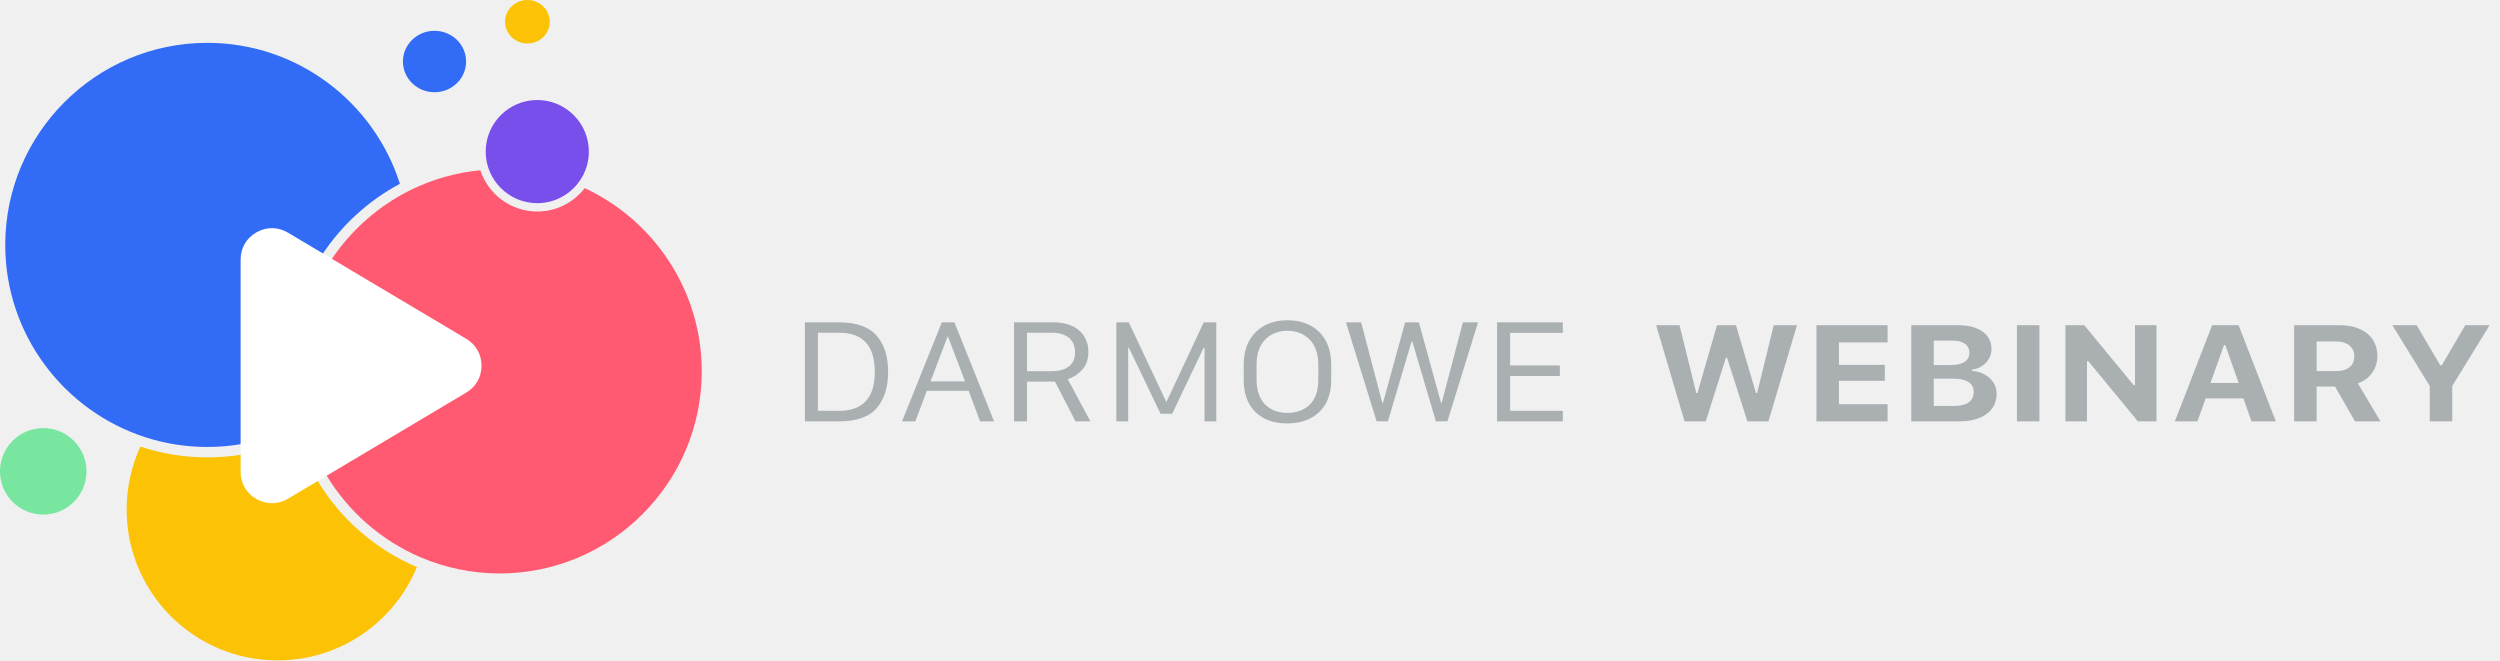
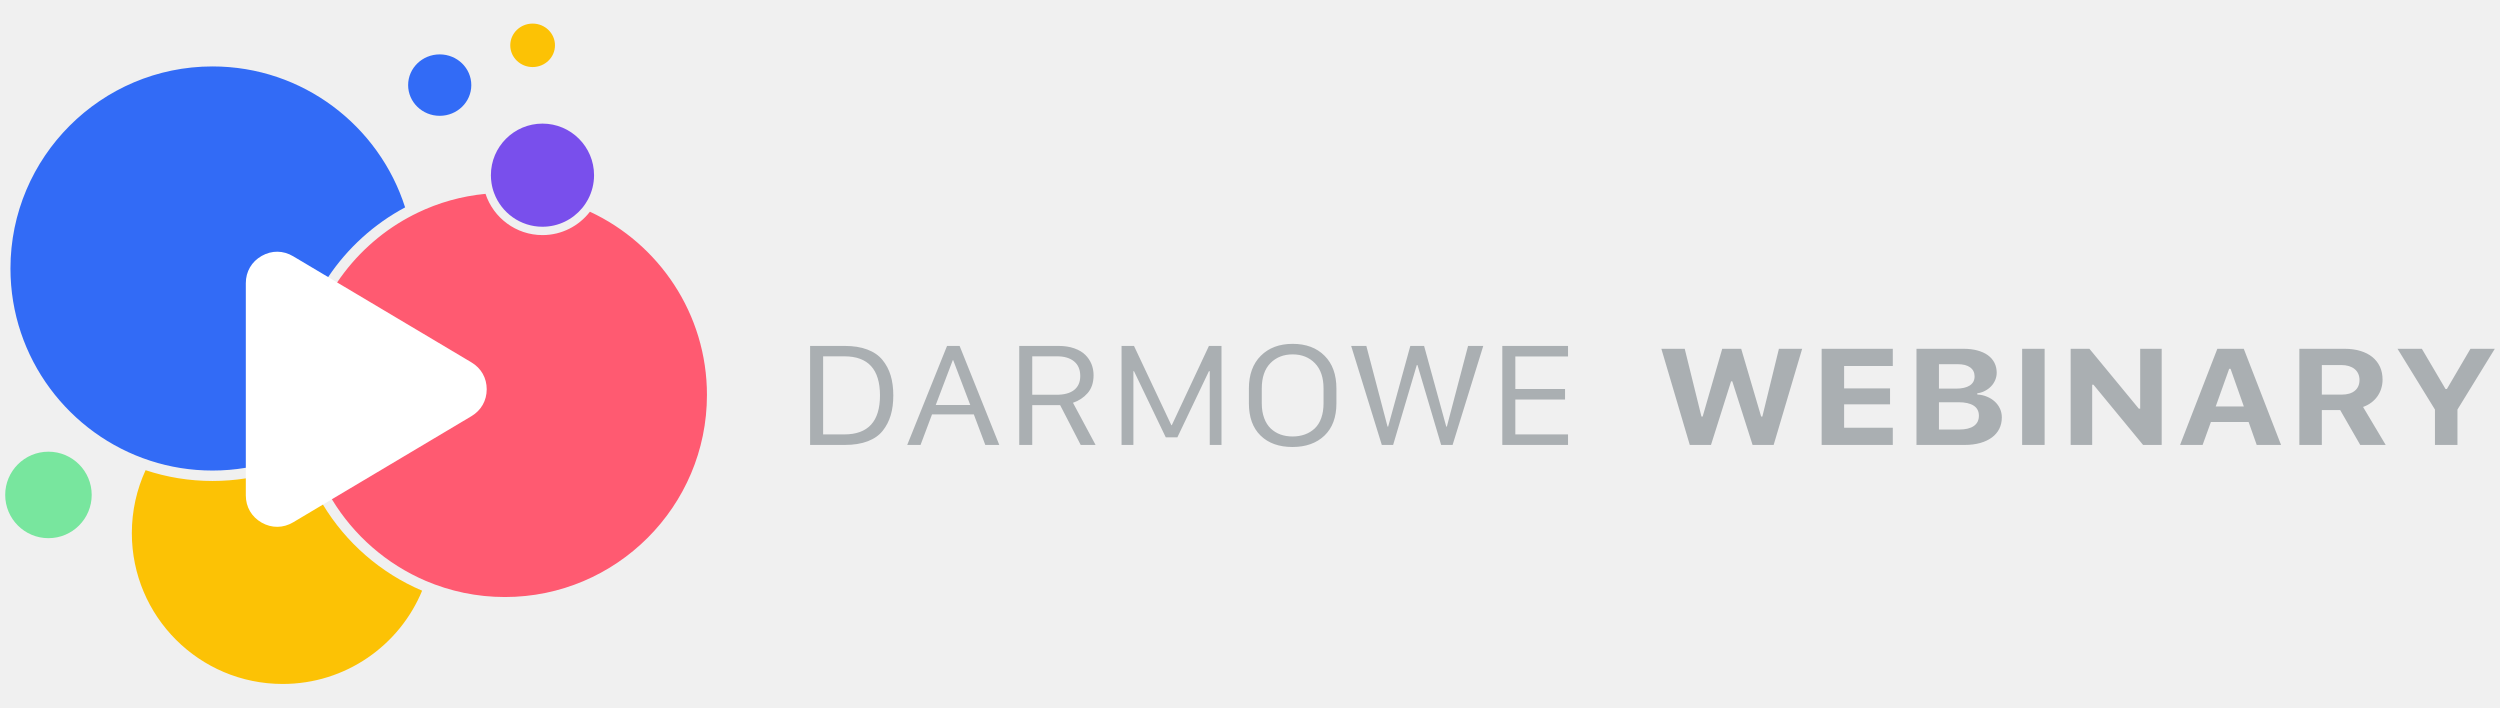
- <svg xmlns="http://www.w3.org/2000/svg" viewBox="0 0 159 42" fill="none">
-   <path fill-rule="evenodd" clip-rule="evenodd" d="M15.303 28.924C16.579 28.723 17.797 28.341 18.93 27.806C19.25 28.789 19.681 29.722 20.207 30.592C21.674 33.018 23.883 34.949 26.516 36.067C25.078 39.55 21.649 42 17.647 42C12.349 42 8.054 37.706 8.054 32.407C8.054 30.979 8.368 29.622 8.928 28.404C10.267 28.849 11.698 29.09 13.185 29.09C13.906 29.09 14.613 29.033 15.303 28.924V28.924Z" fill="#FCC205" />
-   <path fill-rule="evenodd" clip-rule="evenodd" d="M25.434 11.69C23.46 12.743 21.778 14.273 20.54 16.122C19.24 18.066 18.43 20.362 18.288 22.836C18.274 23.095 18.266 23.357 18.266 23.62C18.266 24.845 18.429 26.032 18.739 27.162C17.667 27.679 16.513 28.051 15.303 28.251C14.614 28.367 13.906 28.427 13.185 28.427C11.806 28.427 10.476 28.209 9.231 27.804C4.073 26.133 0.334 21.282 0.334 15.575C0.334 8.49 6.098 2.725 13.185 2.725C18.918 2.725 23.785 6.498 25.434 11.69Z" fill="#326BF6" />
-   <path fill-rule="evenodd" clip-rule="evenodd" d="M44.631 23.619C44.631 30.705 38.867 36.471 31.781 36.471C29.995 36.471 28.294 36.104 26.748 35.444C24.257 34.379 22.167 32.55 20.777 30.252C20.259 29.396 19.838 28.476 19.531 27.505C19.497 27.4 19.464 27.294 19.434 27.186C19.401 27.076 19.371 26.965 19.341 26.853C19.073 25.82 18.93 24.736 18.93 23.619C18.93 23.379 18.936 23.14 18.951 22.904C19.081 20.528 19.859 18.324 21.111 16.464C22.261 14.755 23.81 13.335 25.623 12.342C25.723 12.287 25.823 12.234 25.925 12.182C26.024 12.131 26.124 12.08 26.226 12.032C27.556 11.391 29.014 10.974 30.549 10.828C31.048 12.35 32.483 13.452 34.171 13.452C35.398 13.452 36.492 12.869 37.188 11.965C41.58 14.008 44.631 18.465 44.631 23.619V23.619Z" fill="#FF5A71" />
-   <path fill-rule="evenodd" clip-rule="evenodd" d="M27.635 1.959C28.745 1.959 29.644 2.834 29.644 3.913C29.644 4.992 28.745 5.866 27.635 5.866C26.526 5.866 25.626 4.992 25.626 3.913C25.626 2.834 26.526 1.959 27.635 1.959V1.959Z" fill="#326BF6" />
-   <path fill-rule="evenodd" clip-rule="evenodd" d="M33.544 0C34.33 0 34.966 0.619 34.966 1.383C34.966 2.146 34.33 2.765 33.544 2.765C32.759 2.765 32.122 2.146 32.122 1.383C32.122 0.619 32.759 0 33.544 0V0Z" fill="#FCC205" />
-   <path fill-rule="evenodd" clip-rule="evenodd" d="M2.75 27.227C4.269 27.227 5.501 28.459 5.501 29.977C5.501 31.497 4.269 32.728 2.75 32.728C1.231 32.728 0 31.497 0 29.977C0 28.459 1.231 27.227 2.75 27.227Z" fill="#78E69E" />
-   <path fill-rule="evenodd" clip-rule="evenodd" d="M37.451 9.641C37.451 10.197 37.312 10.722 37.067 11.181C37.014 11.28 36.957 11.374 36.896 11.465C36.831 11.562 36.762 11.654 36.688 11.743C36.086 12.463 35.18 12.921 34.171 12.921C32.764 12.921 31.562 12.031 31.097 10.787C31.056 10.681 31.021 10.57 30.994 10.46C30.965 10.353 30.943 10.244 30.927 10.132C30.902 9.972 30.89 9.808 30.89 9.641C30.89 7.832 32.361 6.361 34.171 6.361C35.98 6.361 37.451 7.832 37.451 9.641Z" fill="#794FEC" />
-   <path fill-rule="evenodd" clip-rule="evenodd" d="M30.624 23.258C30.624 23.979 30.273 24.599 29.652 24.969L25.759 27.287L20.777 30.252L20.487 30.425L20.207 30.592L18.314 31.72C17.681 32.095 16.95 32.103 16.311 31.739C15.671 31.376 15.303 30.744 15.303 30.008V16.509C15.303 15.773 15.671 15.141 16.311 14.777C16.951 14.413 17.681 14.42 18.314 14.797L20.541 16.122L20.822 16.291L21.111 16.464L25.543 19.101L25.84 19.277L26.132 19.451L29.652 21.547C30.273 21.916 30.624 22.536 30.624 23.258V23.258Z" fill="white" />
-   <path d="M52.02 21.162V26.128H53.369C54.881 26.128 55.636 25.302 55.636 23.649C55.636 21.991 54.881 21.162 53.369 21.162H52.02ZM51.192 20.501H53.397C53.95 20.501 54.428 20.577 54.832 20.73C55.236 20.882 55.556 21.102 55.793 21.391C56.029 21.679 56.203 22.009 56.316 22.382C56.427 22.755 56.483 23.178 56.483 23.649C56.483 24.118 56.429 24.537 56.32 24.906C56.212 25.275 56.042 25.604 55.812 25.895C55.581 26.186 55.263 26.41 54.856 26.565C54.449 26.72 53.962 26.798 53.397 26.798H51.192V20.501ZM60.294 21.408H60.266L59.182 24.259H61.378L60.294 21.408ZM58.216 26.798H57.369L59.901 20.501H60.701L63.224 26.798H62.334L61.605 24.857H58.945L58.216 26.798ZM65.32 23.607H66.859C67.358 23.607 67.735 23.504 67.99 23.298C68.246 23.091 68.373 22.798 68.373 22.416C68.373 22.009 68.243 21.699 67.981 21.484C67.719 21.269 67.358 21.162 66.897 21.162H65.32V23.607ZM66.996 20.501C67.368 20.501 67.701 20.552 67.995 20.655C68.288 20.759 68.522 20.897 68.695 21.071C68.869 21.244 69 21.44 69.088 21.657C69.177 21.875 69.221 22.11 69.221 22.361C69.221 22.833 69.095 23.213 68.842 23.501C68.59 23.789 68.279 23.994 67.91 24.116L69.349 26.798H68.402L67.096 24.268H65.32V26.798H64.492V20.501H66.996ZM71.753 26.798H71.001V20.501H71.791L74.167 25.543H74.195L76.557 20.501H77.357V26.798H76.609V22.107H76.557L74.55 26.315H73.812L71.791 22.107H71.753V26.798ZM79.918 23.209V24.154C79.918 24.504 79.969 24.816 80.069 25.09C80.17 25.364 80.31 25.585 80.489 25.753C80.666 25.922 80.872 26.048 81.104 26.133C81.336 26.217 81.594 26.26 81.878 26.26C82.158 26.26 82.417 26.217 82.654 26.133C82.89 26.048 83.1 25.922 83.281 25.753C83.462 25.585 83.602 25.364 83.7 25.09C83.798 24.816 83.846 24.504 83.846 24.154V23.209C83.846 22.514 83.664 21.978 83.3 21.603C82.936 21.227 82.461 21.039 81.878 21.039C81.3 21.039 80.829 21.226 80.465 21.598C80.1 21.971 79.918 22.508 79.918 23.209ZM79.099 24.154V23.209C79.099 22.327 79.351 21.634 79.856 21.128C80.361 20.622 81.038 20.369 81.885 20.369C82.732 20.369 83.407 20.621 83.91 21.124C84.414 21.627 84.665 22.322 84.665 23.209V24.154C84.665 25.035 84.412 25.718 83.906 26.203C83.399 26.687 82.72 26.929 81.868 26.929C81.013 26.929 80.338 26.687 79.843 26.203C79.347 25.718 79.099 25.035 79.099 24.154ZM88.272 26.798H87.552L85.603 20.501H86.568L87.917 25.633H87.955L89.365 20.501H90.241L91.652 25.633H91.689L93.039 20.501H94.004L92.054 26.798H91.325L89.82 21.717H89.777L88.272 26.798ZM99.395 26.128V26.798H95.216V20.501H99.395V21.17H96.044V23.242H99.206V23.912H96.044V26.128H99.395ZM108.488 26.798H107.139L105.331 20.683H106.818L107.881 24.993H107.958L109.202 20.683H110.409L111.678 24.993H111.754L112.809 20.683H114.286L112.474 26.798H111.134L109.842 22.751H109.766L108.488 26.798ZM120.051 26.798H115.527V20.683H120.051V21.776H116.956V23.204H119.876V24.217H116.956V25.705H120.051V26.798ZM124.26 25.819C124.672 25.819 124.987 25.744 125.203 25.594C125.419 25.445 125.527 25.226 125.527 24.938C125.527 24.655 125.416 24.442 125.194 24.298C124.971 24.154 124.649 24.082 124.227 24.082H122.986V25.819H124.26ZM122.986 23.217H124.061C124.448 23.217 124.744 23.15 124.948 23.016C125.152 22.882 125.253 22.69 125.253 22.442C125.253 22.196 125.161 22.005 124.974 21.867C124.788 21.73 124.522 21.662 124.178 21.662H122.986V23.217ZM121.557 26.798V20.683H124.543C124.874 20.683 125.171 20.718 125.432 20.789C125.695 20.86 125.917 20.961 126.098 21.092C126.279 21.223 126.418 21.383 126.514 21.571C126.611 21.759 126.659 21.971 126.659 22.209C126.659 22.37 126.628 22.524 126.564 22.673C126.501 22.821 126.415 22.953 126.303 23.069C126.193 23.185 126.062 23.282 125.911 23.361C125.76 23.44 125.597 23.491 125.423 23.514V23.59C125.651 23.604 125.859 23.651 126.051 23.732C126.241 23.812 126.406 23.917 126.545 24.046C126.683 24.174 126.792 24.324 126.869 24.495C126.946 24.666 126.985 24.85 126.985 25.048C126.985 25.316 126.931 25.558 126.822 25.775C126.714 25.991 126.557 26.174 126.351 26.325C126.146 26.477 125.897 26.593 125.606 26.675C125.313 26.757 124.986 26.798 124.623 26.798H121.557ZM128.277 20.683H129.708V26.798H128.277V20.683ZM131.363 26.798V20.683H132.557L135.699 24.493H135.785V20.683H137.152V26.798H135.969L132.816 22.971H132.732V26.798H131.363ZM140.588 24.353H142.378L141.532 21.954H141.445L140.588 24.353ZM142.681 25.34H140.282L139.755 26.798H138.322L140.692 20.683H142.374L144.744 26.798H143.196L142.681 25.34ZM147.339 23.598H148.593C148.955 23.598 149.237 23.517 149.435 23.353C149.634 23.189 149.734 22.959 149.734 22.662C149.734 22.518 149.706 22.387 149.654 22.27C149.599 22.153 149.522 22.053 149.423 21.971C149.325 21.89 149.202 21.827 149.059 21.782C148.916 21.739 148.756 21.717 148.579 21.717H147.339V23.598ZM147.339 26.798H145.908V20.683H148.777C149.153 20.683 149.491 20.728 149.789 20.819C150.09 20.909 150.343 21.039 150.553 21.208C150.761 21.378 150.92 21.583 151.033 21.825C151.145 22.067 151.2 22.34 151.2 22.645C151.2 22.84 151.173 23.027 151.117 23.206C151.063 23.386 150.982 23.551 150.876 23.702C150.77 23.854 150.64 23.987 150.487 24.103C150.331 24.219 150.156 24.312 149.96 24.383L151.4 26.798H149.78L148.507 24.582H147.339V26.798ZM154.532 26.798V24.548L152.153 20.683H153.699L155.206 23.242H155.29L156.79 20.683H158.338L155.963 24.548V26.798H154.532Z" fill="#AAAFB2" />
+ <svg xmlns="http://www.w3.org/2000/svg" viewBox="0 0 159 45" fill="none">
+   <path fill-rule="evenodd" clip-rule="evenodd" d="M15.634 30.424C16.91 30.223 18.128 29.841 19.261 29.306C19.581 30.289 20.012 31.222 20.538 32.092C22.005 34.518 24.213 36.449 26.847 37.567C25.409 41.05 21.98 43.5 17.978 43.5C12.68 43.5 8.385 39.206 8.385 33.907C8.385 32.479 8.699 31.122 9.259 29.904C10.597 30.349 12.029 30.59 13.516 30.59C14.237 30.59 14.944 30.533 15.634 30.424V30.424Z" fill="#FCC205" />
+   <path fill-rule="evenodd" clip-rule="evenodd" d="M25.765 13.19C23.791 14.243 22.109 15.773 20.871 17.622C19.571 19.566 18.761 21.862 18.619 24.336C18.605 24.595 18.597 24.857 18.597 25.12C18.597 26.345 18.76 27.532 19.069 28.662C17.998 29.179 16.844 29.551 15.634 29.751C14.945 29.867 14.237 29.927 13.516 29.927C12.136 29.927 10.807 29.709 9.562 29.304C4.404 27.633 0.665 22.782 0.665 17.075C0.665 9.99 6.429 4.225 13.516 4.225C19.249 4.225 24.115 7.998 25.765 13.19Z" fill="#326BF6" />
+   <path fill-rule="evenodd" clip-rule="evenodd" d="M44.962 25.119C44.962 32.205 39.197 37.971 32.112 37.971C30.326 37.971 28.625 37.604 27.079 36.944C24.588 35.879 22.498 34.05 21.108 31.752C20.59 30.896 20.169 29.976 19.862 29.005C19.828 28.9 19.794 28.794 19.765 28.686C19.732 28.576 19.701 28.465 19.672 28.353C19.404 27.32 19.261 26.236 19.261 25.119C19.261 24.879 19.267 24.64 19.282 24.404C19.412 22.028 20.19 19.824 21.442 17.964C22.592 16.255 24.14 14.835 25.954 13.842C26.054 13.787 26.154 13.734 26.256 13.682C26.355 13.631 26.455 13.58 26.557 13.532C27.886 12.891 29.345 12.474 30.879 12.328C31.379 13.85 32.814 14.952 34.502 14.952C35.729 14.952 36.823 14.369 37.519 13.465C41.91 15.508 44.962 19.965 44.962 25.119V25.119Z" fill="#FF5A71" />
+   <path fill-rule="evenodd" clip-rule="evenodd" d="M27.966 3.459C29.076 3.459 29.975 4.334 29.975 5.413C29.975 6.492 29.076 7.366 27.966 7.366C26.857 7.366 25.957 6.492 25.957 5.413C25.957 4.334 26.857 3.459 27.966 3.459V3.459Z" fill="#326BF6" />
+   <path fill-rule="evenodd" clip-rule="evenodd" d="M33.875 1.5C34.66 1.5 35.297 2.119 35.297 2.883C35.297 3.646 34.66 4.265 33.875 4.265C33.09 4.265 32.453 3.646 32.453 2.883C32.453 2.119 33.09 1.5 33.875 1.5V1.5Z" fill="#FCC205" />
+   <path fill-rule="evenodd" clip-rule="evenodd" d="M3.081 28.727C4.6 28.727 5.832 29.959 5.832 31.477C5.832 32.996 4.6 34.228 3.081 34.228C1.562 34.228 0.331 32.996 0.331 31.477C0.331 29.959 1.562 28.727 3.081 28.727Z" fill="#78E69E" />
+   <path fill-rule="evenodd" clip-rule="evenodd" d="M37.782 11.141C37.782 11.697 37.642 12.222 37.398 12.681C37.345 12.78 37.288 12.874 37.227 12.965C37.162 13.062 37.093 13.154 37.018 13.243C36.417 13.963 35.511 14.421 34.502 14.421C33.094 14.421 31.893 13.531 31.428 12.287C31.387 12.181 31.352 12.07 31.324 11.96C31.296 11.853 31.274 11.744 31.258 11.632C31.233 11.472 31.221 11.308 31.221 11.141C31.221 9.332 32.692 7.861 34.502 7.861C36.31 7.861 37.782 9.332 37.782 11.141Z" fill="#794FEC" />
+   <path fill-rule="evenodd" clip-rule="evenodd" d="M30.955 24.758C30.955 25.479 30.603 26.099 29.983 26.469L26.09 28.787L21.108 31.752L20.818 31.925L20.538 32.092L18.644 33.22C18.012 33.595 17.281 33.603 16.642 33.239C16.002 32.876 15.634 32.244 15.634 31.508V18.009C15.634 17.273 16.002 16.641 16.642 16.277C17.282 15.913 18.012 15.92 18.644 16.297L20.871 17.622L21.153 17.791L21.442 17.964L25.873 20.601L26.171 20.777L26.463 20.951L29.983 23.047C30.603 23.416 30.955 24.036 30.955 24.758V24.758Z" fill="white" />
+   <path d="M52.351 22.662V27.628H53.7C55.211 27.628 55.967 26.802 55.967 25.149C55.967 23.491 55.211 22.662 53.7 22.662H52.351ZM51.523 22.001H53.728C54.281 22.001 54.758 22.077 55.162 22.23C55.566 22.382 55.887 22.602 56.123 22.891C56.36 23.179 56.534 23.509 56.647 23.882C56.758 24.255 56.814 24.678 56.814 25.149C56.814 25.618 56.76 26.037 56.651 26.406C56.542 26.775 56.373 27.104 56.142 27.395C55.912 27.686 55.593 27.91 55.186 28.065C54.779 28.22 54.293 28.298 53.728 28.298H51.523V22.001ZM60.624 22.908H60.596L59.513 25.759H61.709L60.624 22.908ZM58.547 28.298H57.699L60.232 22.001H61.032L63.555 28.298H62.665L61.936 26.357H59.276L58.547 28.298ZM65.651 25.107H67.189C67.688 25.107 68.065 25.004 68.321 24.798C68.577 24.591 68.704 24.298 68.704 23.916C68.704 23.509 68.573 23.199 68.311 22.984C68.049 22.769 67.688 22.662 67.228 22.662H65.651V25.107ZM67.327 22.001C67.699 22.001 68.032 22.052 68.326 22.155C68.619 22.259 68.853 22.397 69.026 22.571C69.2 22.744 69.331 22.94 69.419 23.157C69.507 23.375 69.551 23.61 69.551 23.861C69.551 24.333 69.425 24.713 69.173 25.001C68.92 25.289 68.61 25.494 68.241 25.616L69.679 28.298H68.733L67.426 25.768H65.651V28.298H64.823V22.001H67.327ZM72.084 28.298H71.331V22.001H72.122L74.498 27.043H74.526L76.888 22.001H77.688V28.298H76.94V23.607H76.888L74.881 27.815H74.143L72.122 23.607H72.084V28.298ZM80.249 24.709V25.654C80.249 26.004 80.299 26.316 80.4 26.59C80.501 26.864 80.641 27.085 80.819 27.253C80.997 27.422 81.202 27.548 81.434 27.633C81.666 27.717 81.924 27.76 82.209 27.76C82.489 27.76 82.748 27.717 82.985 27.633C83.221 27.548 83.43 27.422 83.612 27.253C83.793 27.085 83.933 26.864 84.031 26.59C84.128 26.316 84.177 26.004 84.177 25.654V24.709C84.177 24.014 83.995 23.478 83.631 23.103C83.266 22.727 82.792 22.539 82.209 22.539C81.631 22.539 81.16 22.726 80.796 23.098C80.431 23.471 80.249 24.008 80.249 24.709ZM79.43 25.654V24.709C79.43 23.827 79.682 23.134 80.187 22.628C80.692 22.122 81.368 21.869 82.215 21.869C83.063 21.869 83.738 22.121 84.241 22.624C84.745 23.127 84.996 23.822 84.996 24.709V25.654C84.996 26.535 84.743 27.218 84.237 27.703C83.73 28.187 83.051 28.429 82.199 28.429C81.344 28.429 80.668 28.187 80.173 27.703C79.677 27.218 79.43 26.535 79.43 25.654ZM88.603 28.298H87.883L85.934 22.001H86.899L88.248 27.133H88.286L89.696 22.001H90.572L91.982 27.133H92.02L93.369 22.001H94.335L92.385 28.298H91.656L90.151 23.217H90.108L88.603 28.298ZM99.726 27.628V28.298H95.547V22.001H99.726V22.67H96.375V24.742H99.537V25.412H96.375V27.628H99.726ZM108.819 28.298H107.47L105.662 22.183H107.148L108.212 26.493H108.289L109.533 22.183H110.74L112.009 26.493H112.085L113.139 22.183H114.617L112.804 28.298H111.464L110.173 24.251H110.097L108.819 28.298ZM120.382 28.298H115.857V22.183H120.382V23.276H117.286V24.704H120.207V25.717H117.286V27.205H120.382V28.298ZM124.591 27.319C125.003 27.319 125.318 27.244 125.534 27.094C125.75 26.945 125.858 26.726 125.858 26.438C125.858 26.155 125.747 25.942 125.525 25.798C125.301 25.654 124.98 25.582 124.557 25.582H123.317V27.319H124.591ZM123.317 24.717H124.391C124.779 24.717 125.075 24.65 125.279 24.516C125.482 24.382 125.584 24.19 125.584 23.942C125.584 23.696 125.491 23.505 125.304 23.367C125.119 23.23 124.853 23.162 124.509 23.162H123.317V24.717ZM121.888 28.298V22.183H124.874C125.205 22.183 125.502 22.218 125.763 22.289C126.026 22.36 126.248 22.461 126.429 22.592C126.61 22.723 126.749 22.883 126.845 23.071C126.942 23.259 126.99 23.471 126.99 23.709C126.99 23.87 126.958 24.024 126.895 24.173C126.832 24.321 126.746 24.453 126.634 24.569C126.524 24.685 126.392 24.782 126.242 24.861C126.091 24.94 125.928 24.991 125.754 25.014V25.09C125.982 25.104 126.19 25.151 126.382 25.232C126.572 25.312 126.737 25.417 126.875 25.546C127.014 25.674 127.123 25.824 127.2 25.995C127.277 26.166 127.316 26.35 127.316 26.548C127.316 26.816 127.262 27.058 127.153 27.275C127.044 27.491 126.887 27.674 126.682 27.825C126.477 27.977 126.228 28.093 125.937 28.175C125.644 28.257 125.316 28.298 124.954 28.298H121.888ZM128.608 22.183H130.038V28.298H128.608V22.183ZM131.694 28.298V22.183H132.888L136.03 25.993H136.116V22.183H137.483V28.298H136.3L133.147 24.471H133.063V28.298H131.694ZM140.919 25.853H142.709L141.862 23.454H141.776L140.919 25.853ZM143.012 26.84H140.613L140.086 28.298H138.652L141.023 22.183H142.704L145.075 28.298H143.527L143.012 26.84ZM147.669 25.098H148.923C149.286 25.098 149.568 25.017 149.766 24.853C149.965 24.689 150.064 24.459 150.064 24.162C150.064 24.018 150.037 23.887 149.984 23.77C149.93 23.653 149.853 23.553 149.753 23.471C149.655 23.39 149.533 23.327 149.39 23.282C149.246 23.239 149.086 23.217 148.91 23.217H147.669V25.098ZM147.669 28.298H146.239V22.183H149.108C149.483 22.183 149.821 22.228 150.12 22.319C150.42 22.409 150.674 22.539 150.884 22.708C151.092 22.878 151.25 23.083 151.364 23.325C151.475 23.567 151.531 23.84 151.531 24.145C151.531 24.34 151.504 24.527 151.448 24.706C151.394 24.886 151.312 25.051 151.207 25.202C151.101 25.354 150.971 25.487 150.817 25.603C150.662 25.719 150.487 25.812 150.291 25.883L151.73 28.298H150.111L148.837 26.082H147.669V28.298ZM154.863 28.298V26.048L152.483 22.183H154.03L155.536 24.742H155.621L157.121 22.183H158.669L156.294 26.048V28.298H154.863Z" fill="#AAAFB2" />
</svg>
